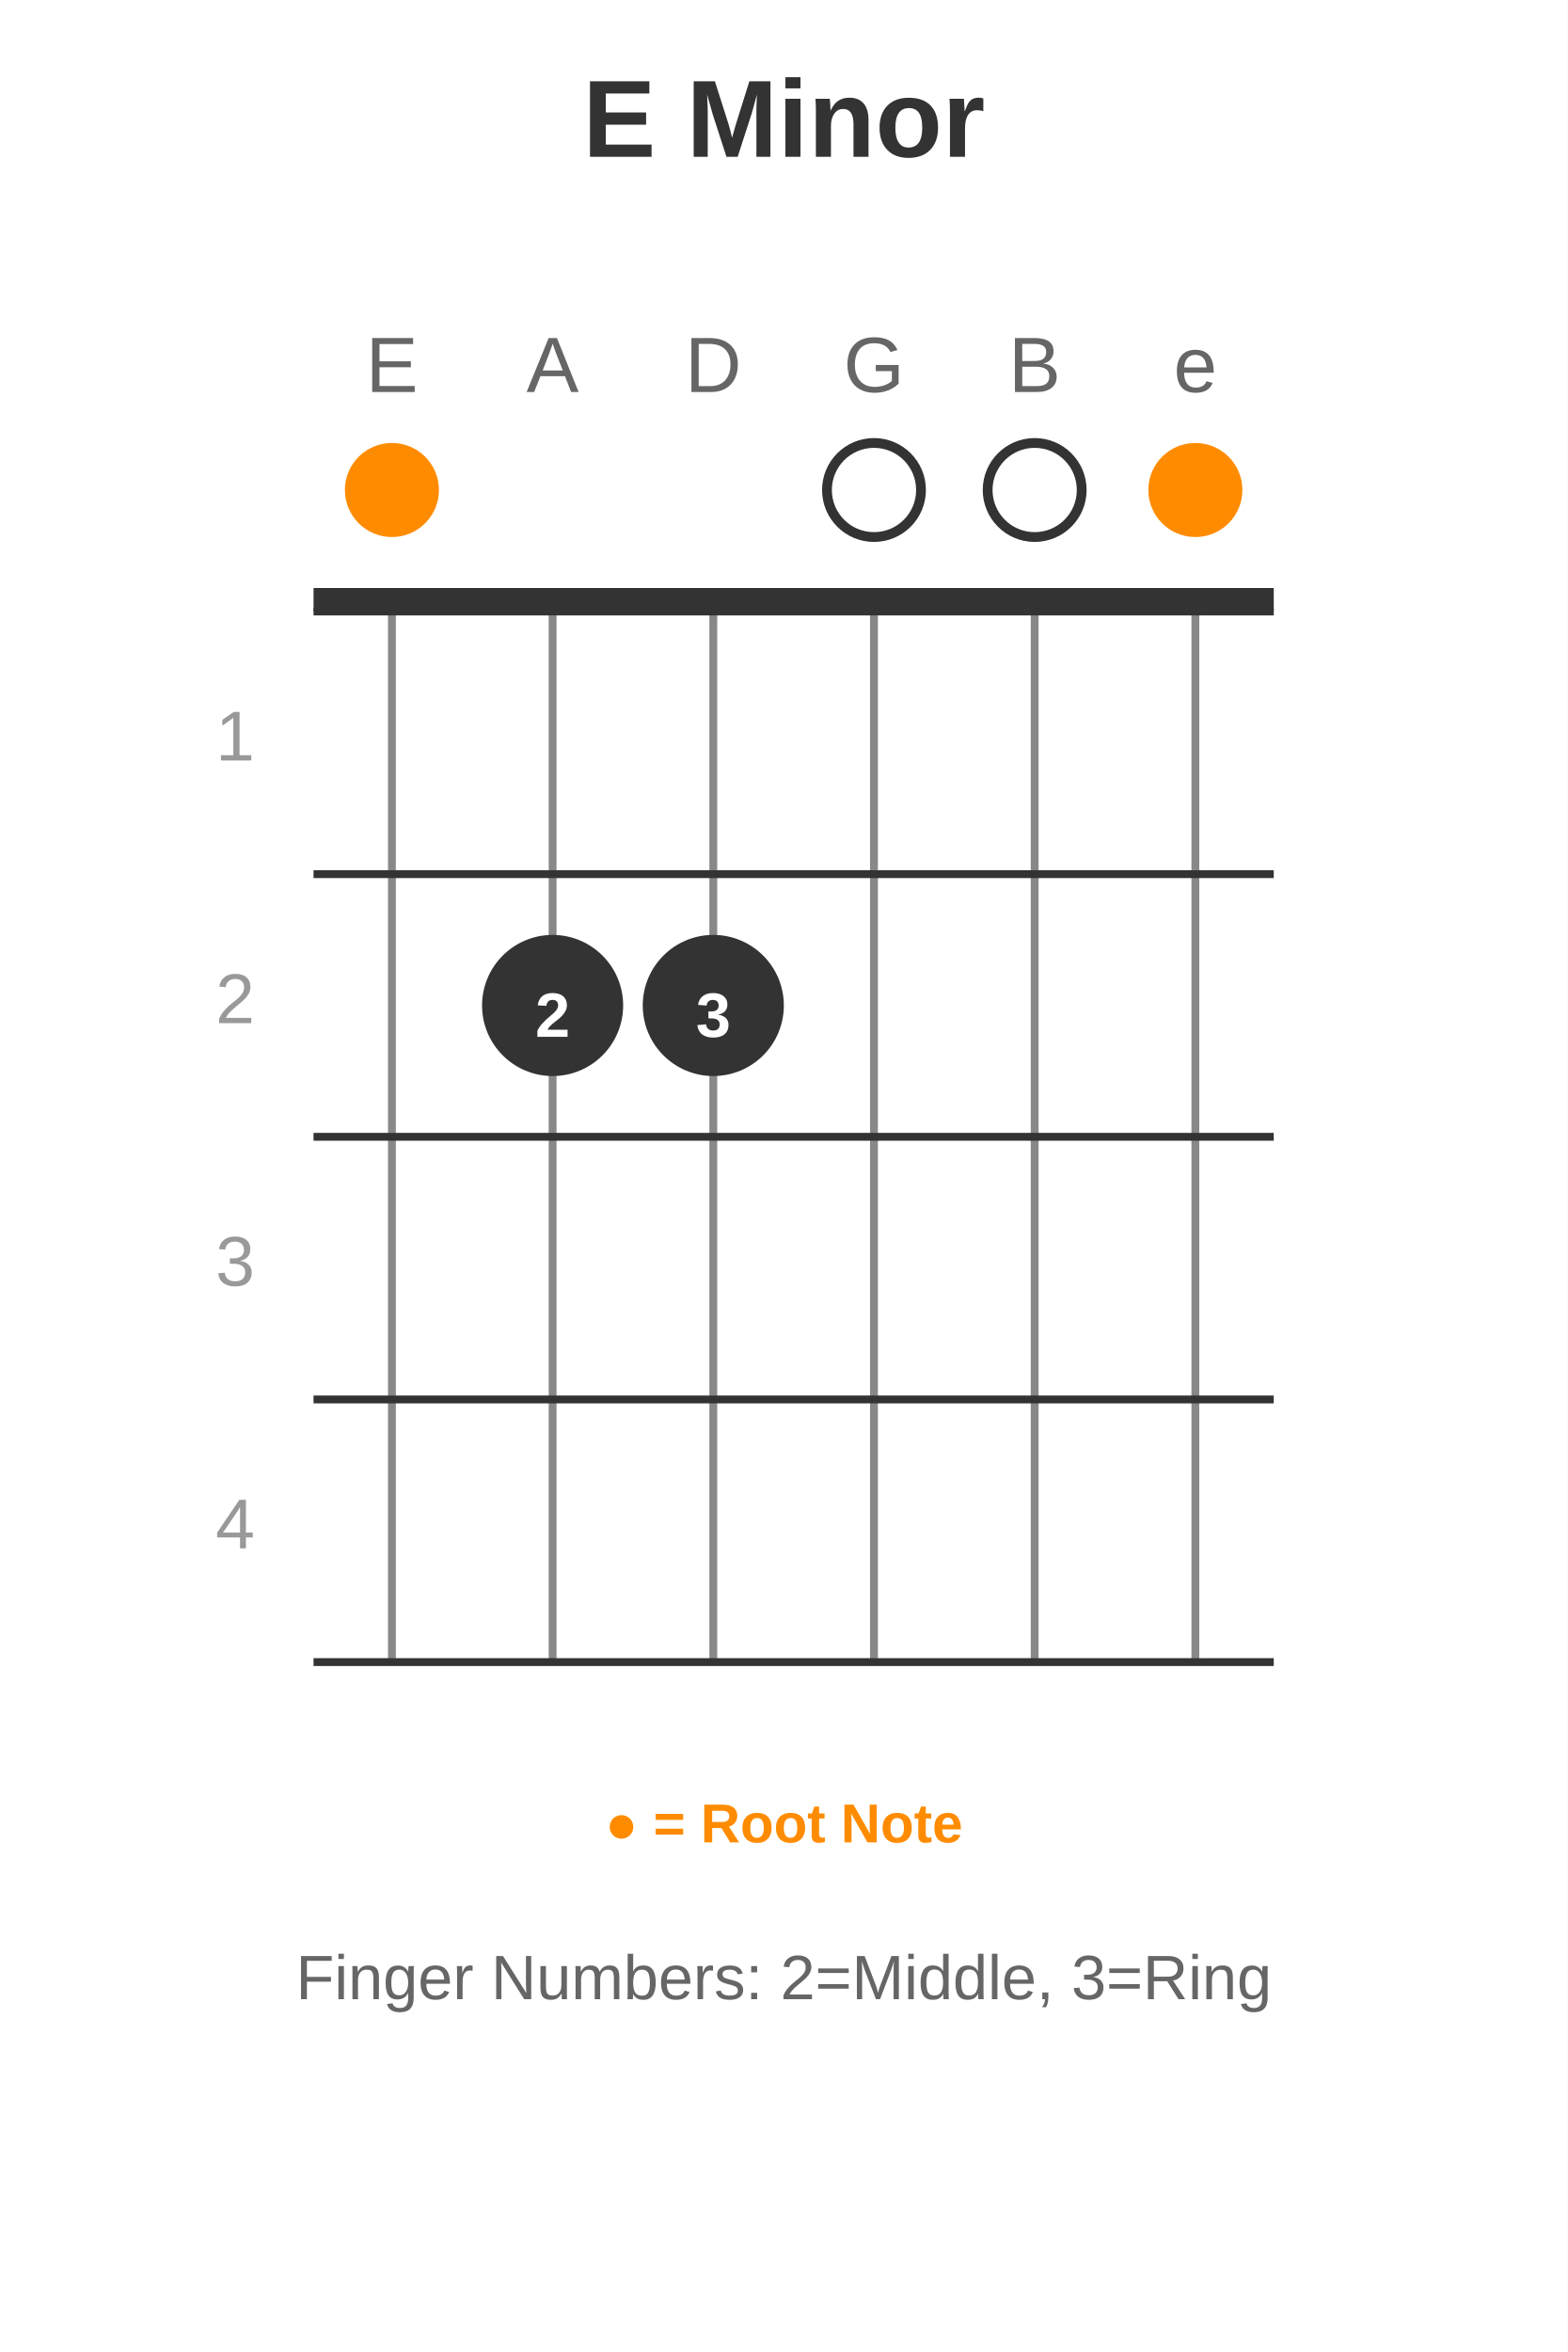
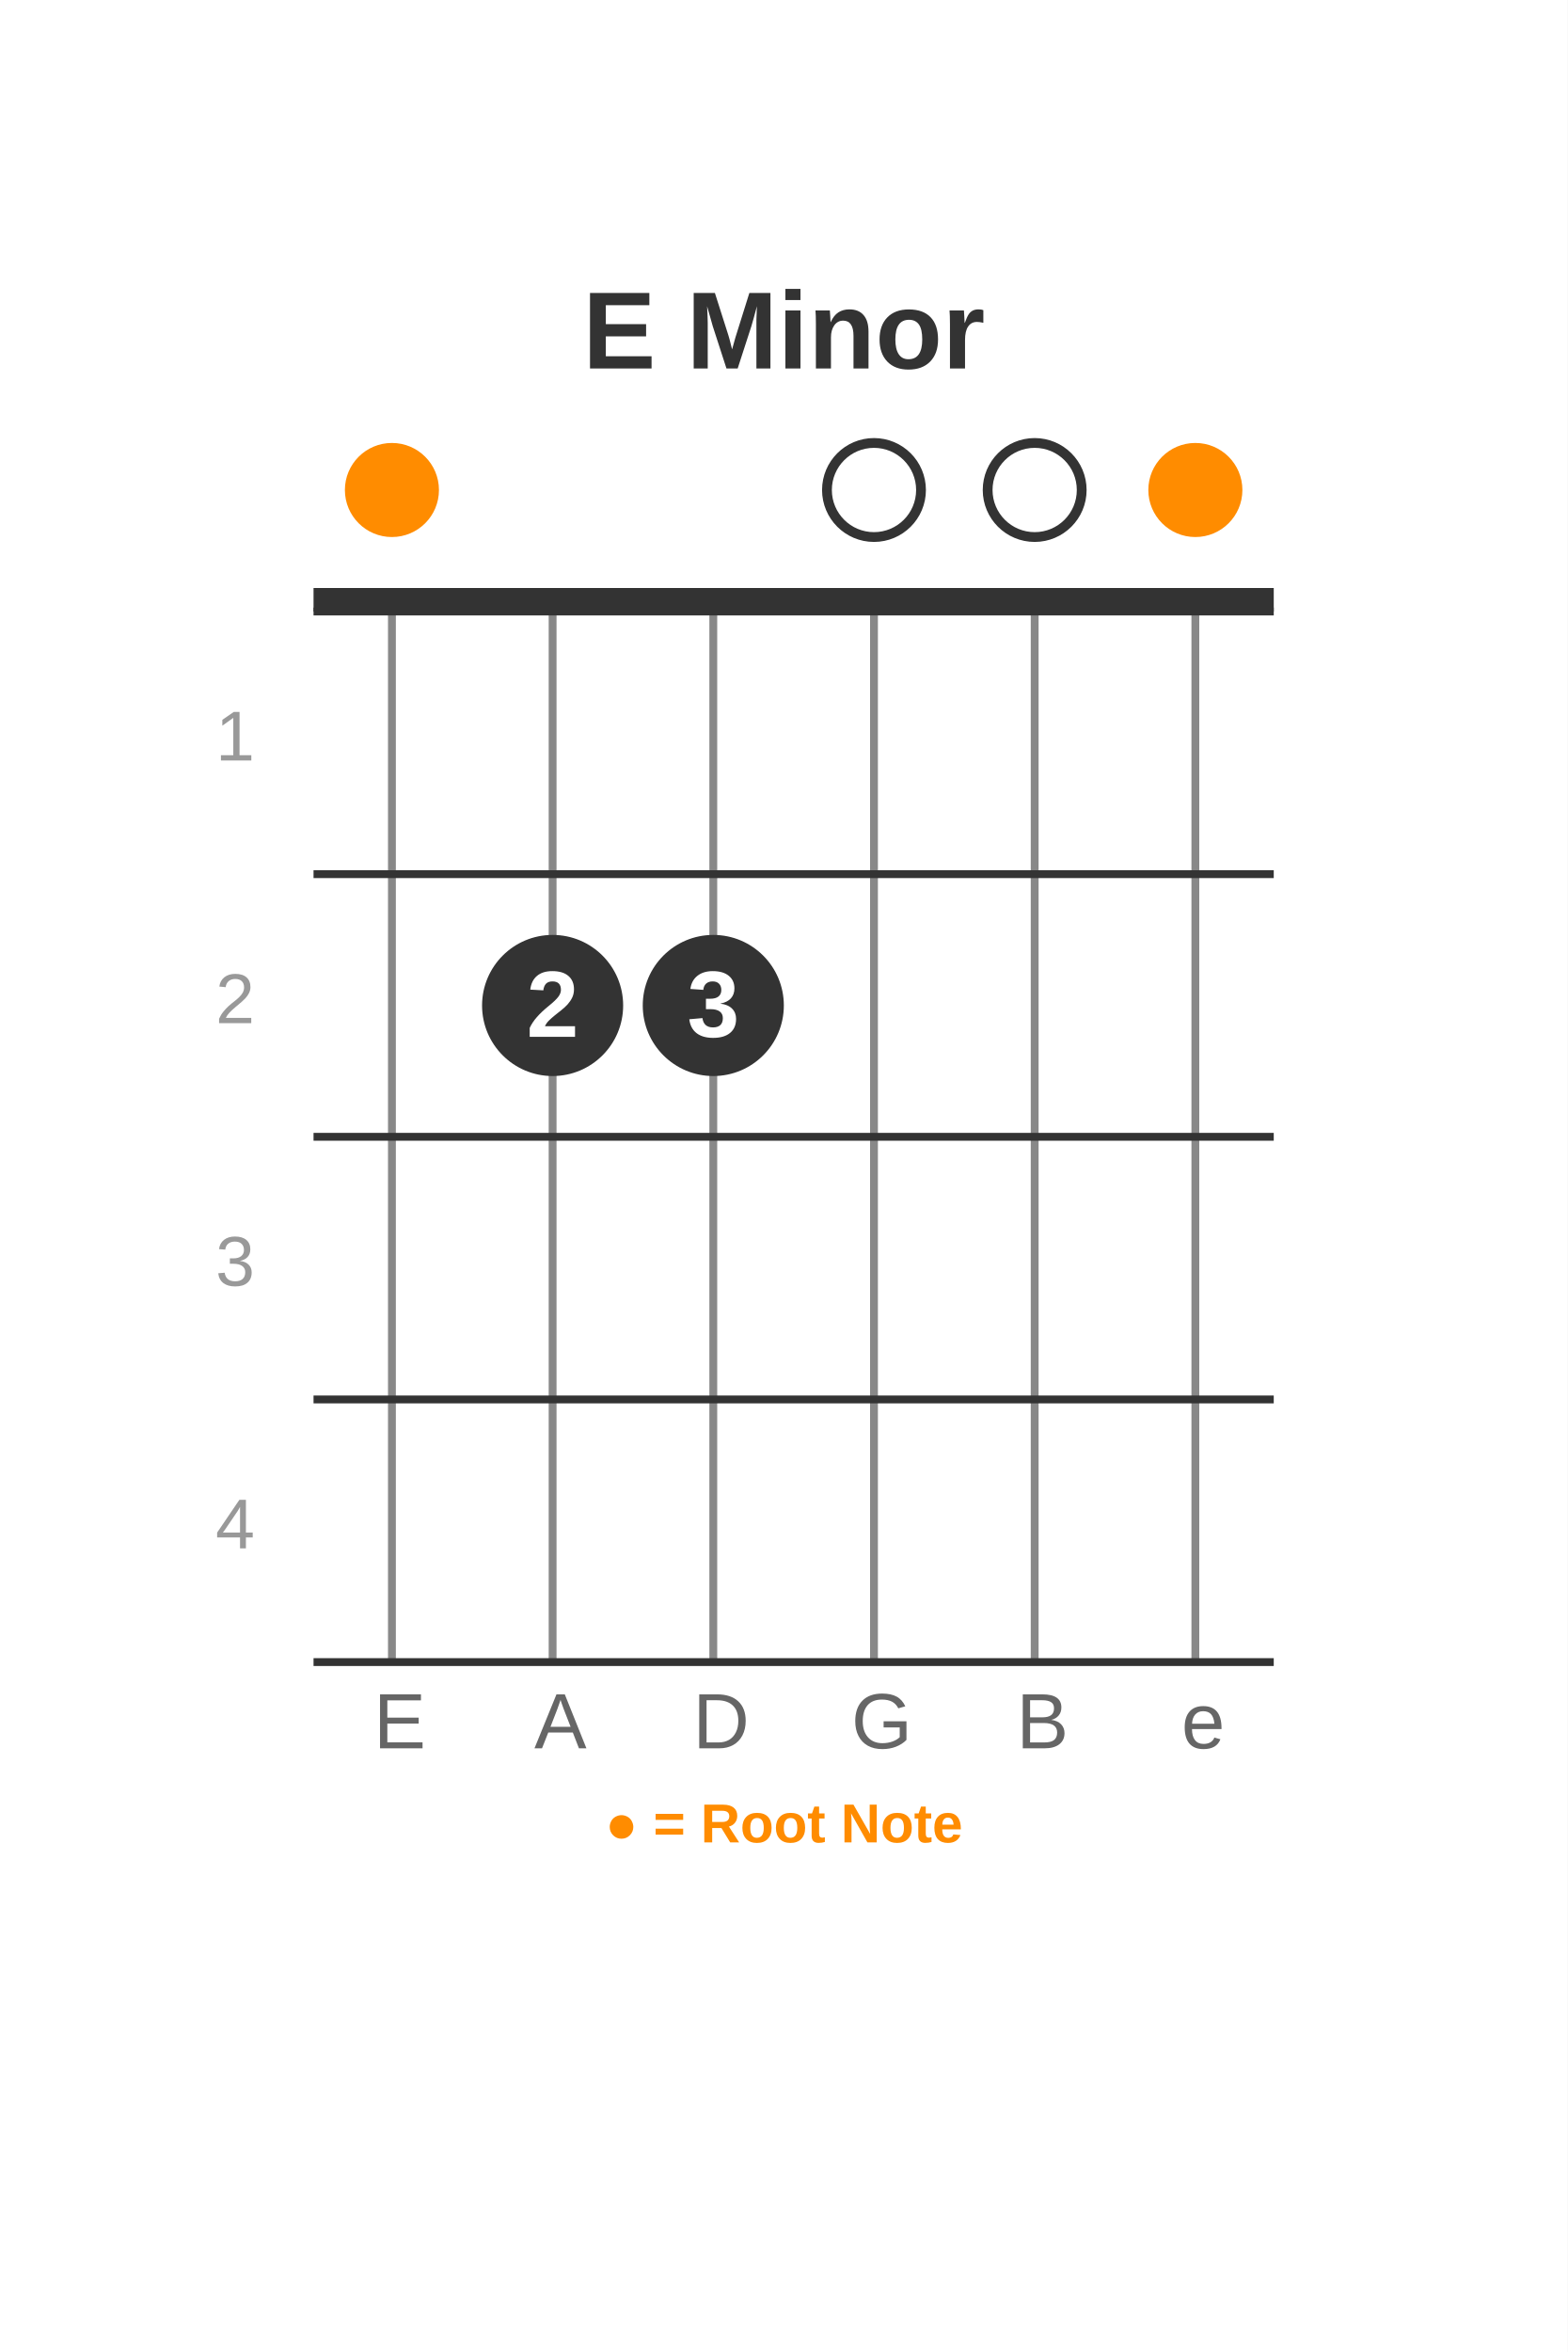
- <svg xmlns="http://www.w3.org/2000/svg" width="400" height="600">
-   <rect width="400" height="600" fill="white" />
-   <text x="200" y="40" font-family="Arial, sans-serif" font-size="28" font-weight="bold" text-anchor="middle" fill="#333">E Minor</text>
-   <text x="100" y="100" font-family="Arial, sans-serif" font-size="20" text-anchor="middle" fill="#666">E</text>
-   <text x="141" y="100" font-family="Arial, sans-serif" font-size="20" text-anchor="middle" fill="#666">A</text>
-   <text x="182" y="100" font-family="Arial, sans-serif" font-size="20" text-anchor="middle" fill="#666">D</text>
-   <text x="223" y="100" font-family="Arial, sans-serif" font-size="20" text-anchor="middle" fill="#666">G</text>
-   <text x="264" y="100" font-family="Arial, sans-serif" font-size="20" text-anchor="middle" fill="#666">B</text>
-   <text x="305" y="100" font-family="Arial, sans-serif" font-size="20" text-anchor="middle" fill="#666">e</text>
-   <circle cx="100" cy="125" r="12" fill="#FF8C00" />
-   <circle cx="223" cy="125" r="12" fill="none" stroke="#333" stroke-width="2.5" />
-   <circle cx="264" cy="125" r="12" fill="none" stroke="#333" stroke-width="2.5" />
-   <circle cx="305" cy="125" r="12" fill="#FF8C00" />
-   <rect x="80" y="150" width="245" height="6" fill="#333" />
-   <line x1="100" y1="156" x2="100" y2="424" stroke="#888" stroke-width="2" />
-   <line x1="141" y1="156" x2="141" y2="424" stroke="#888" stroke-width="2" />
-   <line x1="182" y1="156" x2="182" y2="424" stroke="#888" stroke-width="2" />
-   <line x1="223" y1="156" x2="223" y2="424" stroke="#888" stroke-width="2" />
-   <line x1="264" y1="156" x2="264" y2="424" stroke="#888" stroke-width="2" />
-   <line x1="305" y1="156" x2="305" y2="424" stroke="#888" stroke-width="2" />
-   <line x1="80" y1="156" x2="325" y2="156" stroke="#333" stroke-width="2" />
-   <line x1="80" y1="223" x2="325" y2="223" stroke="#333" stroke-width="2" />
-   <line x1="80" y1="290" x2="325" y2="290" stroke="#333" stroke-width="2" />
-   <line x1="80" y1="357" x2="325" y2="357" stroke="#333" stroke-width="2" />
-   <line x1="80" y1="424" x2="325" y2="424" stroke="#333" stroke-width="2" />
-   <text x="60" y="194" font-family="Arial, sans-serif" font-size="18" text-anchor="middle" fill="#999">1</text>
-   <text x="60" y="261" font-family="Arial, sans-serif" font-size="18" text-anchor="middle" fill="#999">2</text>
-   <text x="60" y="328" font-family="Arial, sans-serif" font-size="18" text-anchor="middle" fill="#999">3</text>
-   <text x="60" y="395" font-family="Arial, sans-serif" font-size="18" text-anchor="middle" fill="#999">4</text>
-   <circle cx="141" cy="256.5" r="18" fill="#333" />
-   <text x="141" y="264.5" font-family="Arial, sans-serif" font-size="16" font-weight="bold" text-anchor="middle" fill="white">2</text>
-   <circle cx="182" cy="256.5" r="18" fill="#333" />
-   <text x="182" y="264.5" font-family="Arial, sans-serif" font-size="16" font-weight="bold" text-anchor="middle" fill="white">3</text>
-   <text x="200" y="470" font-family="Arial, sans-serif" font-size="14" text-anchor="middle" fill="#FF8C00" font-weight="bold">● = Root Note</text>
-   <text x="200" y="510" font-family="Arial, sans-serif" font-size="16" text-anchor="middle" fill="#666">Finger Numbers: 2=Middle, 3=Ring</text>
+ <svg xmlns="http://www.w3.org/2000/svg" width="400" height="600" version="1.1" id="svg27">
+   <defs id="defs27" />
+   <rect width="400" height="600" fill="#ffffff" id="rect1" x="0" y="0" />
+   <text x="200" y="94" font-family="Arial, sans-serif" font-size="28px" font-weight="bold" text-anchor="middle" fill="#333333" id="text1">E Minor</text>
+   <text x="102" y="446" font-family="Arial, sans-serif" font-size="20px" text-anchor="middle" fill="#666666" id="text2">E</text>
+   <text x="143" y="446" font-family="Arial, sans-serif" font-size="20px" text-anchor="middle" fill="#666666" id="text3">A</text>
+   <text x="184" y="446" font-family="Arial, sans-serif" font-size="20px" text-anchor="middle" fill="#666666" id="text4">D</text>
+   <text x="225" y="446" font-family="Arial, sans-serif" font-size="20px" text-anchor="middle" fill="#666666" id="text5">G</text>
+   <text x="266" y="446" font-family="Arial, sans-serif" font-size="20px" text-anchor="middle" fill="#666666" id="text6">B</text>
+   <text x="307" y="446" font-family="Arial, sans-serif" font-size="20px" text-anchor="middle" fill="#666666" id="text7">e</text>
+   <circle cx="100" cy="125" r="12" fill="#FF8C00" id="circle7" />
+   <circle cx="223" cy="125" r="12" fill="none" stroke="#333" stroke-width="2.5" id="circle8" />
+   <circle cx="264" cy="125" r="12" fill="none" stroke="#333" stroke-width="2.5" id="circle9" />
+   <circle cx="305" cy="125" r="12" fill="#FF8C00" id="circle10" />
+   <rect x="80" y="150" width="245" height="6" fill="#333" id="rect10" />
+   <line x1="100" y1="156" x2="100" y2="424" stroke="#888" stroke-width="2" id="line10" />
+   <line x1="141" y1="156" x2="141" y2="424" stroke="#888" stroke-width="2" id="line11" />
+   <line x1="182" y1="156" x2="182" y2="424" stroke="#888" stroke-width="2" id="line12" />
+   <line x1="223" y1="156" x2="223" y2="424" stroke="#888" stroke-width="2" id="line13" />
+   <line x1="264" y1="156" x2="264" y2="424" stroke="#888" stroke-width="2" id="line14" />
+   <line x1="305" y1="156" x2="305" y2="424" stroke="#888" stroke-width="2" id="line15" />
+   <line x1="80" y1="156" x2="325" y2="156" stroke="#333" stroke-width="2" id="line16" />
+   <line x1="80" y1="223" x2="325" y2="223" stroke="#333" stroke-width="2" id="line17" />
+   <line x1="80" y1="290" x2="325" y2="290" stroke="#333" stroke-width="2" id="line18" />
+   <line x1="80" y1="357" x2="325" y2="357" stroke="#333" stroke-width="2" id="line19" />
+   <line x1="80" y1="424" x2="325" y2="424" stroke="#333" stroke-width="2" id="line20" />
+   <text x="60" y="194" font-family="Arial, sans-serif" font-size="18" text-anchor="middle" fill="#999" id="text20">1</text>
+   <text x="60" y="261" font-family="Arial, sans-serif" font-size="18" text-anchor="middle" fill="#999" id="text21">2</text>
+   <text x="60" y="328" font-family="Arial, sans-serif" font-size="18" text-anchor="middle" fill="#999" id="text22">3</text>
+   <text x="60" y="395" font-family="Arial, sans-serif" font-size="18" text-anchor="middle" fill="#999" id="text23">4</text>
+   <circle cx="141" cy="256.5" r="18" fill="#333" id="circle23" />
+   <text x="141" y="264.5" font-family="Arial, sans-serif" font-size="16" font-weight="bold" text-anchor="middle" fill="white" id="text24" style="font-size:24px">2</text>
+   <circle cx="182" cy="256.5" r="18" fill="#333" id="circle24" />
+   <text x="182" y="264.5" font-family="Arial, sans-serif" font-size="16" font-weight="bold" text-anchor="middle" fill="white" id="text25" style="font-size:24px">3</text>
+   <text x="200" y="470" font-family="Arial, sans-serif" font-size="14" text-anchor="middle" fill="#FF8C00" font-weight="bold" id="text26">● = Root Note</text>
</svg>
